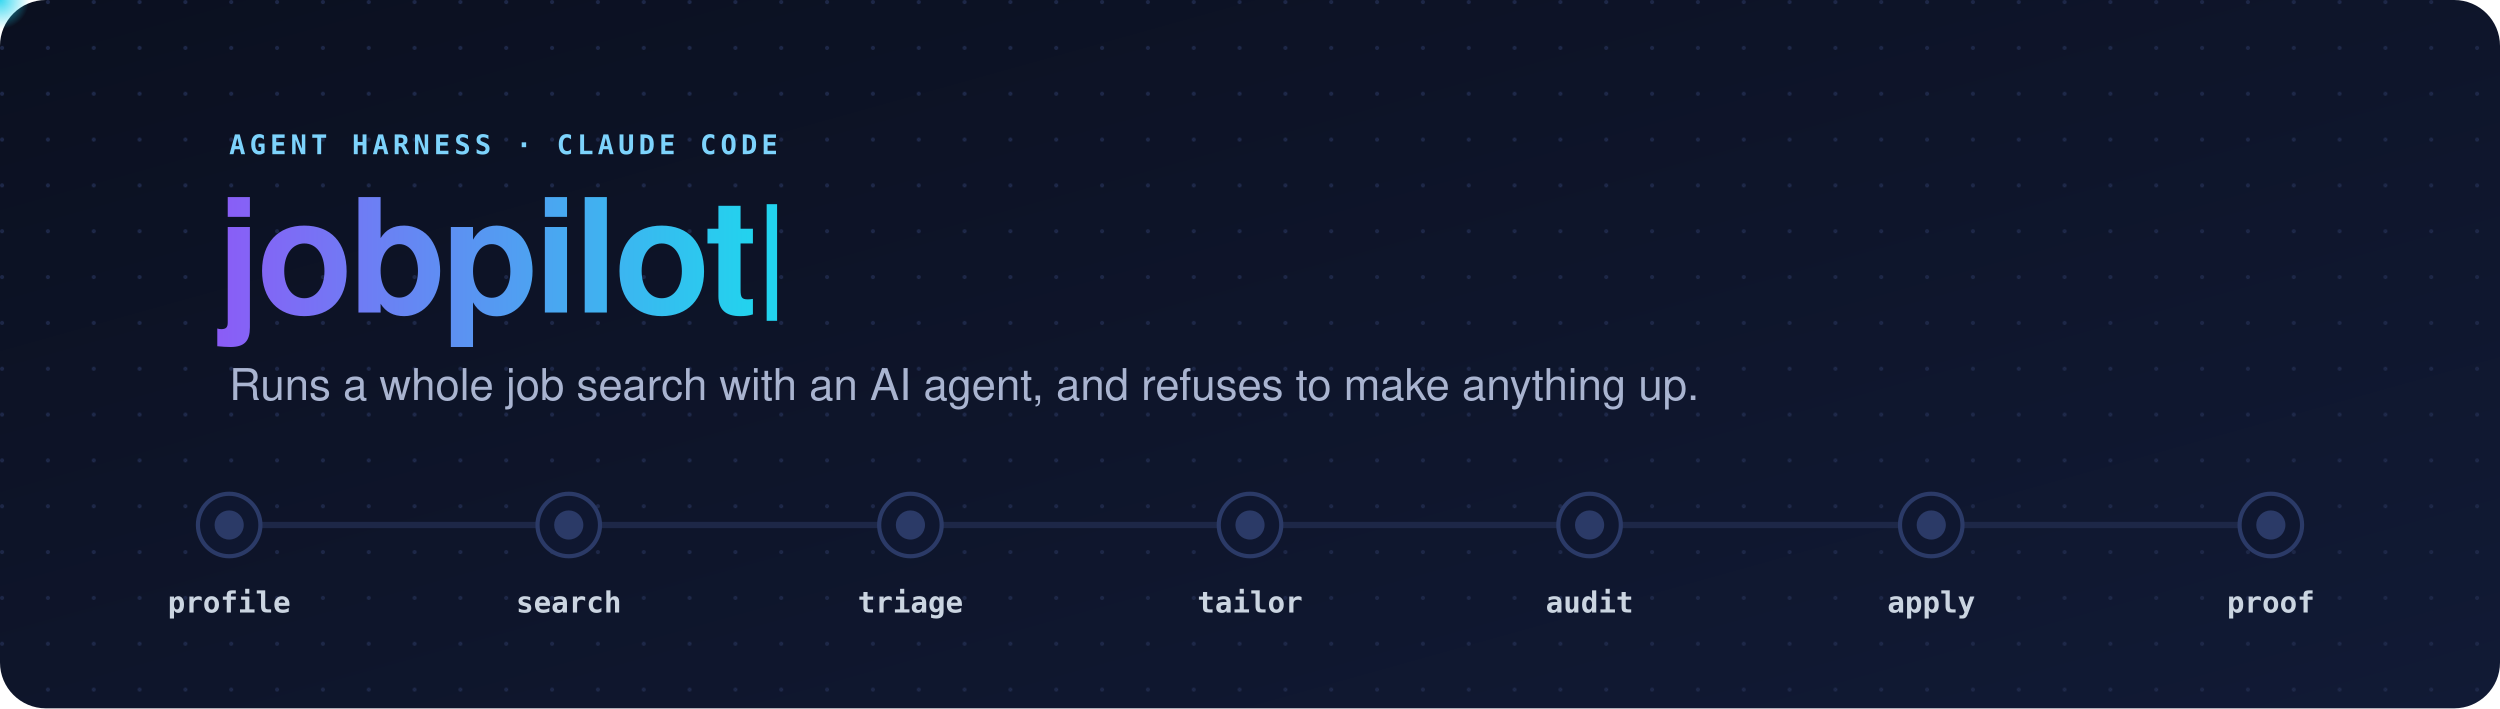
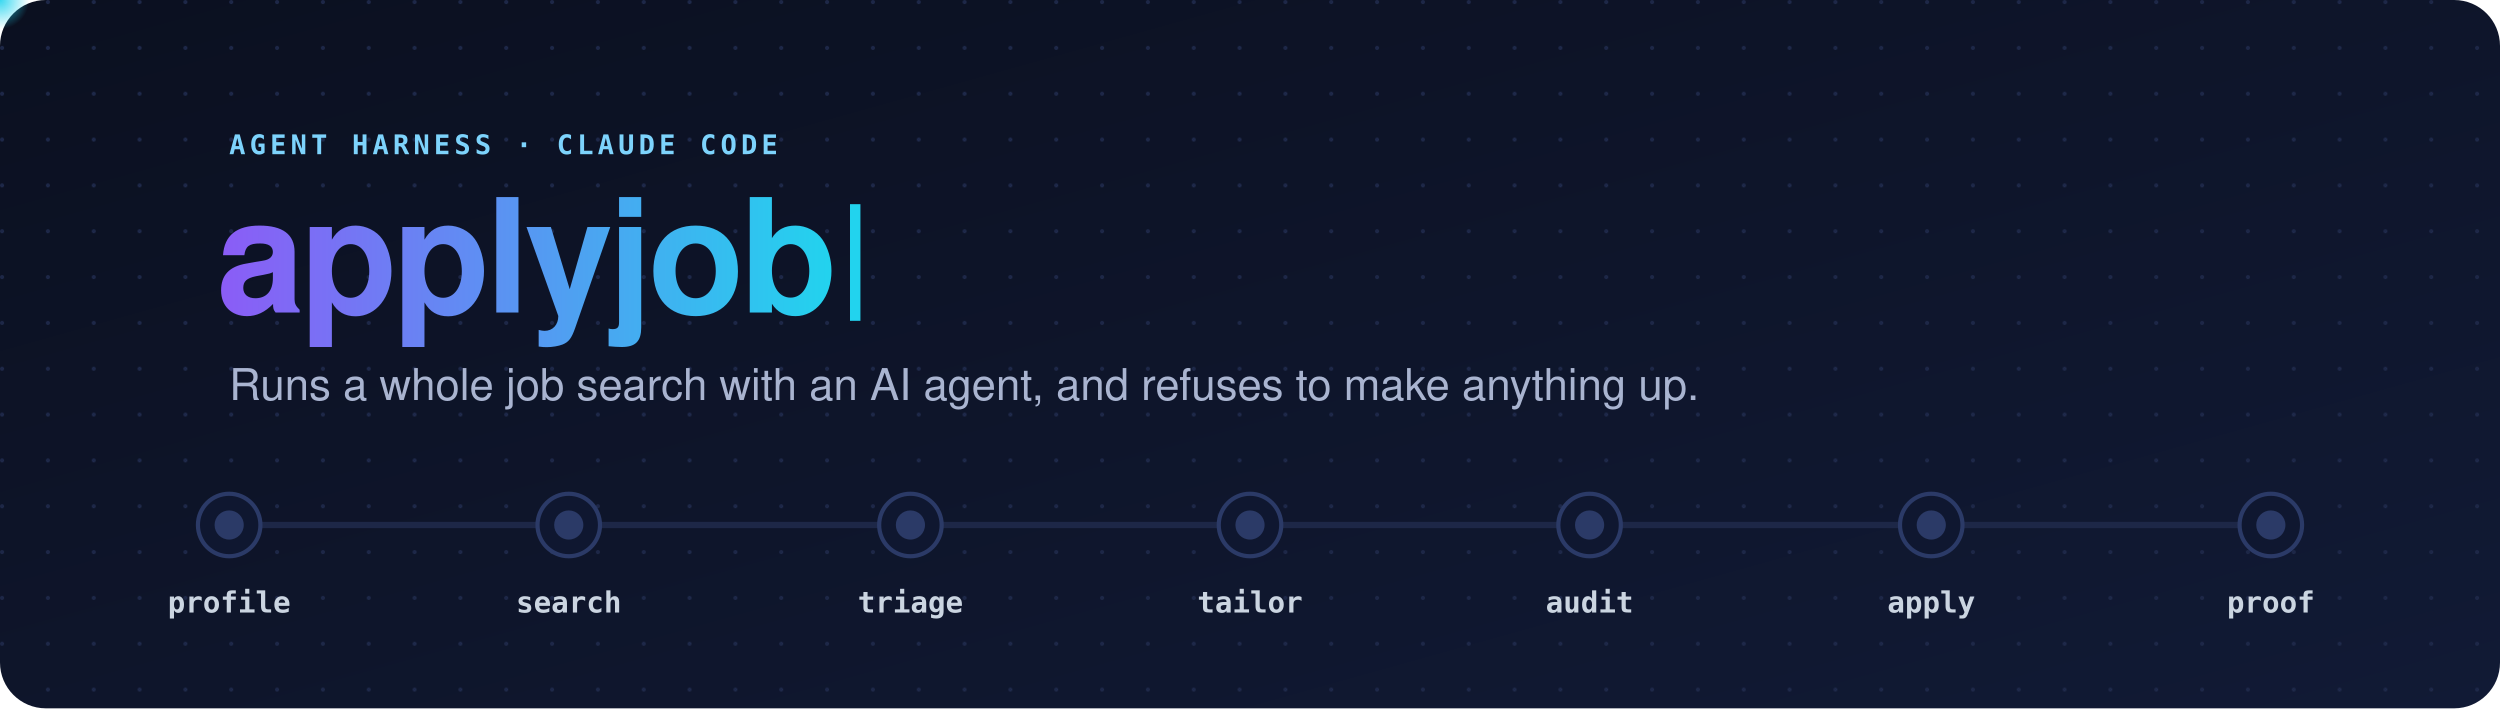
- <svg xmlns="http://www.w3.org/2000/svg" width="1200" height="340" viewBox="0 0 1200 340" role="img" aria-label="jobpilot: profile, search, triage, tailor, audit, apply, proof">
+ <svg xmlns="http://www.w3.org/2000/svg" width="1200" height="340" viewBox="0 0 1200 340" role="img" aria-label="applyjob: profile, search, triage, tailor, audit, apply, proof">
  <style>
  .t { font: 800 76px ui-sans-serif, -apple-system, "Segoe UI", Helvetica, Arial, sans-serif; letter-spacing:-2px }
  .s { font: 400 21px ui-sans-serif, -apple-system, "Segoe UI", Helvetica, Arial, sans-serif; fill:#a9b4d0 }
  .k { font: 600 13px ui-monospace, SFMono-Regular, Menlo, monospace; fill:#7dd3fc; letter-spacing:2px }
  .lbl { font: 600 14px ui-monospace, SFMono-Regular, Menlo, monospace; fill:#cbd5e1; text-anchor:middle }
  .ring { fill:#0f1730; stroke:#2b3a67; stroke-width:2 }
  .core { fill:#2b3a67; animation: lit 7.0s infinite }
  @keyframes lit { 0% { fill:#2b3a67 } 6% { fill:#34d399 } 30% { fill:#34d399 } 45% { fill:#2b3a67 } 100% { fill:#2b3a67 } }
  .flow { stroke:url(#g); stroke-width:3; stroke-dasharray:10 14; animation: run 1.2s linear infinite }
  @keyframes run { to { stroke-dashoffset:-24 } }
  .blink { animation: b 1.1s steps(1) infinite } @keyframes b { 50% { opacity:0 } }
</style>
  <defs>
    <linearGradient id="bg" x1="0" y1="0" x2="1" y2="1">
      <stop offset="0" stop-color="#0b1020" />
      <stop offset="1" stop-color="#111a35" />
    </linearGradient>
    <linearGradient id="g" x1="0" y1="0" x2="1" y2="0">
      <stop offset="0" stop-color="#8b5cf6" />
      <stop offset="1" stop-color="#22d3ee" />
    </linearGradient>
    <pattern id="dots" width="22" height="22" patternUnits="userSpaceOnUse">
      <circle cx="1" cy="1" r="1" fill="#1d2747" />
    </pattern>
    <radialGradient id="glow">
      <stop offset="0" stop-color="#22d3ee" stop-opacity=".9" />
      <stop offset="1" stop-color="#22d3ee" stop-opacity="0" />
    </radialGradient>
  </defs>
  <rect width="1200" height="340" rx="22" fill="url(#bg)" />
  <rect width="1200" height="340" rx="22" fill="url(#dots)" />
  <text x="110" y="74" class="k">AGENT HARNESS · CLAUDE CODE</text>
-   <text x="104" y="150" class="t" fill="url(#g)">jobpilot</text>
-   <rect x="368" y="98" width="5" height="56" fill="#22d3ee">
+   <text x="104" y="150" class="t" fill="url(#g)">applyjob</text>
+   <rect x="408" y="98" width="5" height="56" fill="#22d3ee">
    <animate attributeName="opacity" values="1;0;1" keyTimes="0;0.5;1" dur="1.1s" calcMode="discrete" repeatCount="indefinite" />
  </rect>
  <text x="110" y="192" class="s">Runs a whole job search with an AI agent, and refuses to make anything up.</text>
  <line x1="110" y1="252" x2="1090" y2="252" stroke="#1d2747" stroke-width="3" />
  <line x1="110" y1="252" x2="1090" y2="252" class="flow" />
  <g>
    <circle cx="110" cy="252" r="15" class="ring" />
    <circle cx="110" cy="252" r="7" fill="#2b3a67">
      <animate attributeName="fill" dur="7.0s" repeatCount="indefinite" keyTimes="0;0.22;1" values="#34d399;#2b3a67;#2b3a67" calcMode="discrete" />
    </circle>
    <text x="110" y="294" class="lbl">profile</text>
  </g>
  <g>
    <circle cx="273" cy="252" r="15" class="ring" />
    <circle cx="273" cy="252" r="7" fill="#2b3a67">
      <animate attributeName="fill" dur="7.0s" repeatCount="indefinite" keyTimes="0;0.142;0.143;0.363;1" values="#2b3a67;#2b3a67;#34d399;#2b3a67;#2b3a67" calcMode="discrete" />
    </circle>
    <text x="273" y="294" class="lbl">search</text>
  </g>
  <g>
    <circle cx="437" cy="252" r="15" class="ring" />
    <circle cx="437" cy="252" r="7" fill="#2b3a67">
      <animate attributeName="fill" dur="7.0s" repeatCount="indefinite" keyTimes="0;0.285;0.286;0.506;1" values="#2b3a67;#2b3a67;#34d399;#2b3a67;#2b3a67" calcMode="discrete" />
    </circle>
    <text x="437" y="294" class="lbl">triage</text>
  </g>
  <g>
    <circle cx="600" cy="252" r="15" class="ring" />
    <circle cx="600" cy="252" r="7" fill="#2b3a67">
      <animate attributeName="fill" dur="7.0s" repeatCount="indefinite" keyTimes="0;0.428;0.429;0.649;1" values="#2b3a67;#2b3a67;#34d399;#2b3a67;#2b3a67" calcMode="discrete" />
    </circle>
    <text x="600" y="294" class="lbl">tailor</text>
  </g>
  <g>
    <circle cx="763" cy="252" r="15" class="ring" />
    <circle cx="763" cy="252" r="7" fill="#2b3a67">
      <animate attributeName="fill" dur="7.0s" repeatCount="indefinite" keyTimes="0;0.570;0.571;0.791;1" values="#2b3a67;#2b3a67;#34d399;#2b3a67;#2b3a67" calcMode="discrete" />
    </circle>
    <text x="763" y="294" class="lbl">audit</text>
  </g>
  <g>
    <circle cx="927" cy="252" r="15" class="ring" />
    <circle cx="927" cy="252" r="7" fill="#2b3a67">
      <animate attributeName="fill" dur="7.0s" repeatCount="indefinite" keyTimes="0;0.713;0.714;0.934;1" values="#2b3a67;#2b3a67;#34d399;#2b3a67;#2b3a67" calcMode="discrete" />
    </circle>
    <text x="927" y="294" class="lbl">apply</text>
  </g>
  <g>
    <circle cx="1090" cy="252" r="15" class="ring" />
    <circle cx="1090" cy="252" r="7" fill="#2b3a67">
      <animate attributeName="fill" dur="7.0s" repeatCount="indefinite" keyTimes="0;0.856;0.857;0.999;1" values="#2b3a67;#2b3a67;#34d399;#2b3a67;#2b3a67" calcMode="discrete" />
    </circle>
    <text x="1090" y="294" class="lbl">proof</text>
  </g>
  <circle r="14" fill="url(#glow)">
    <animateMotion dur="7.0s" repeatCount="indefinite" path="M110,252 L1090,252" />
  </circle>
</svg>
